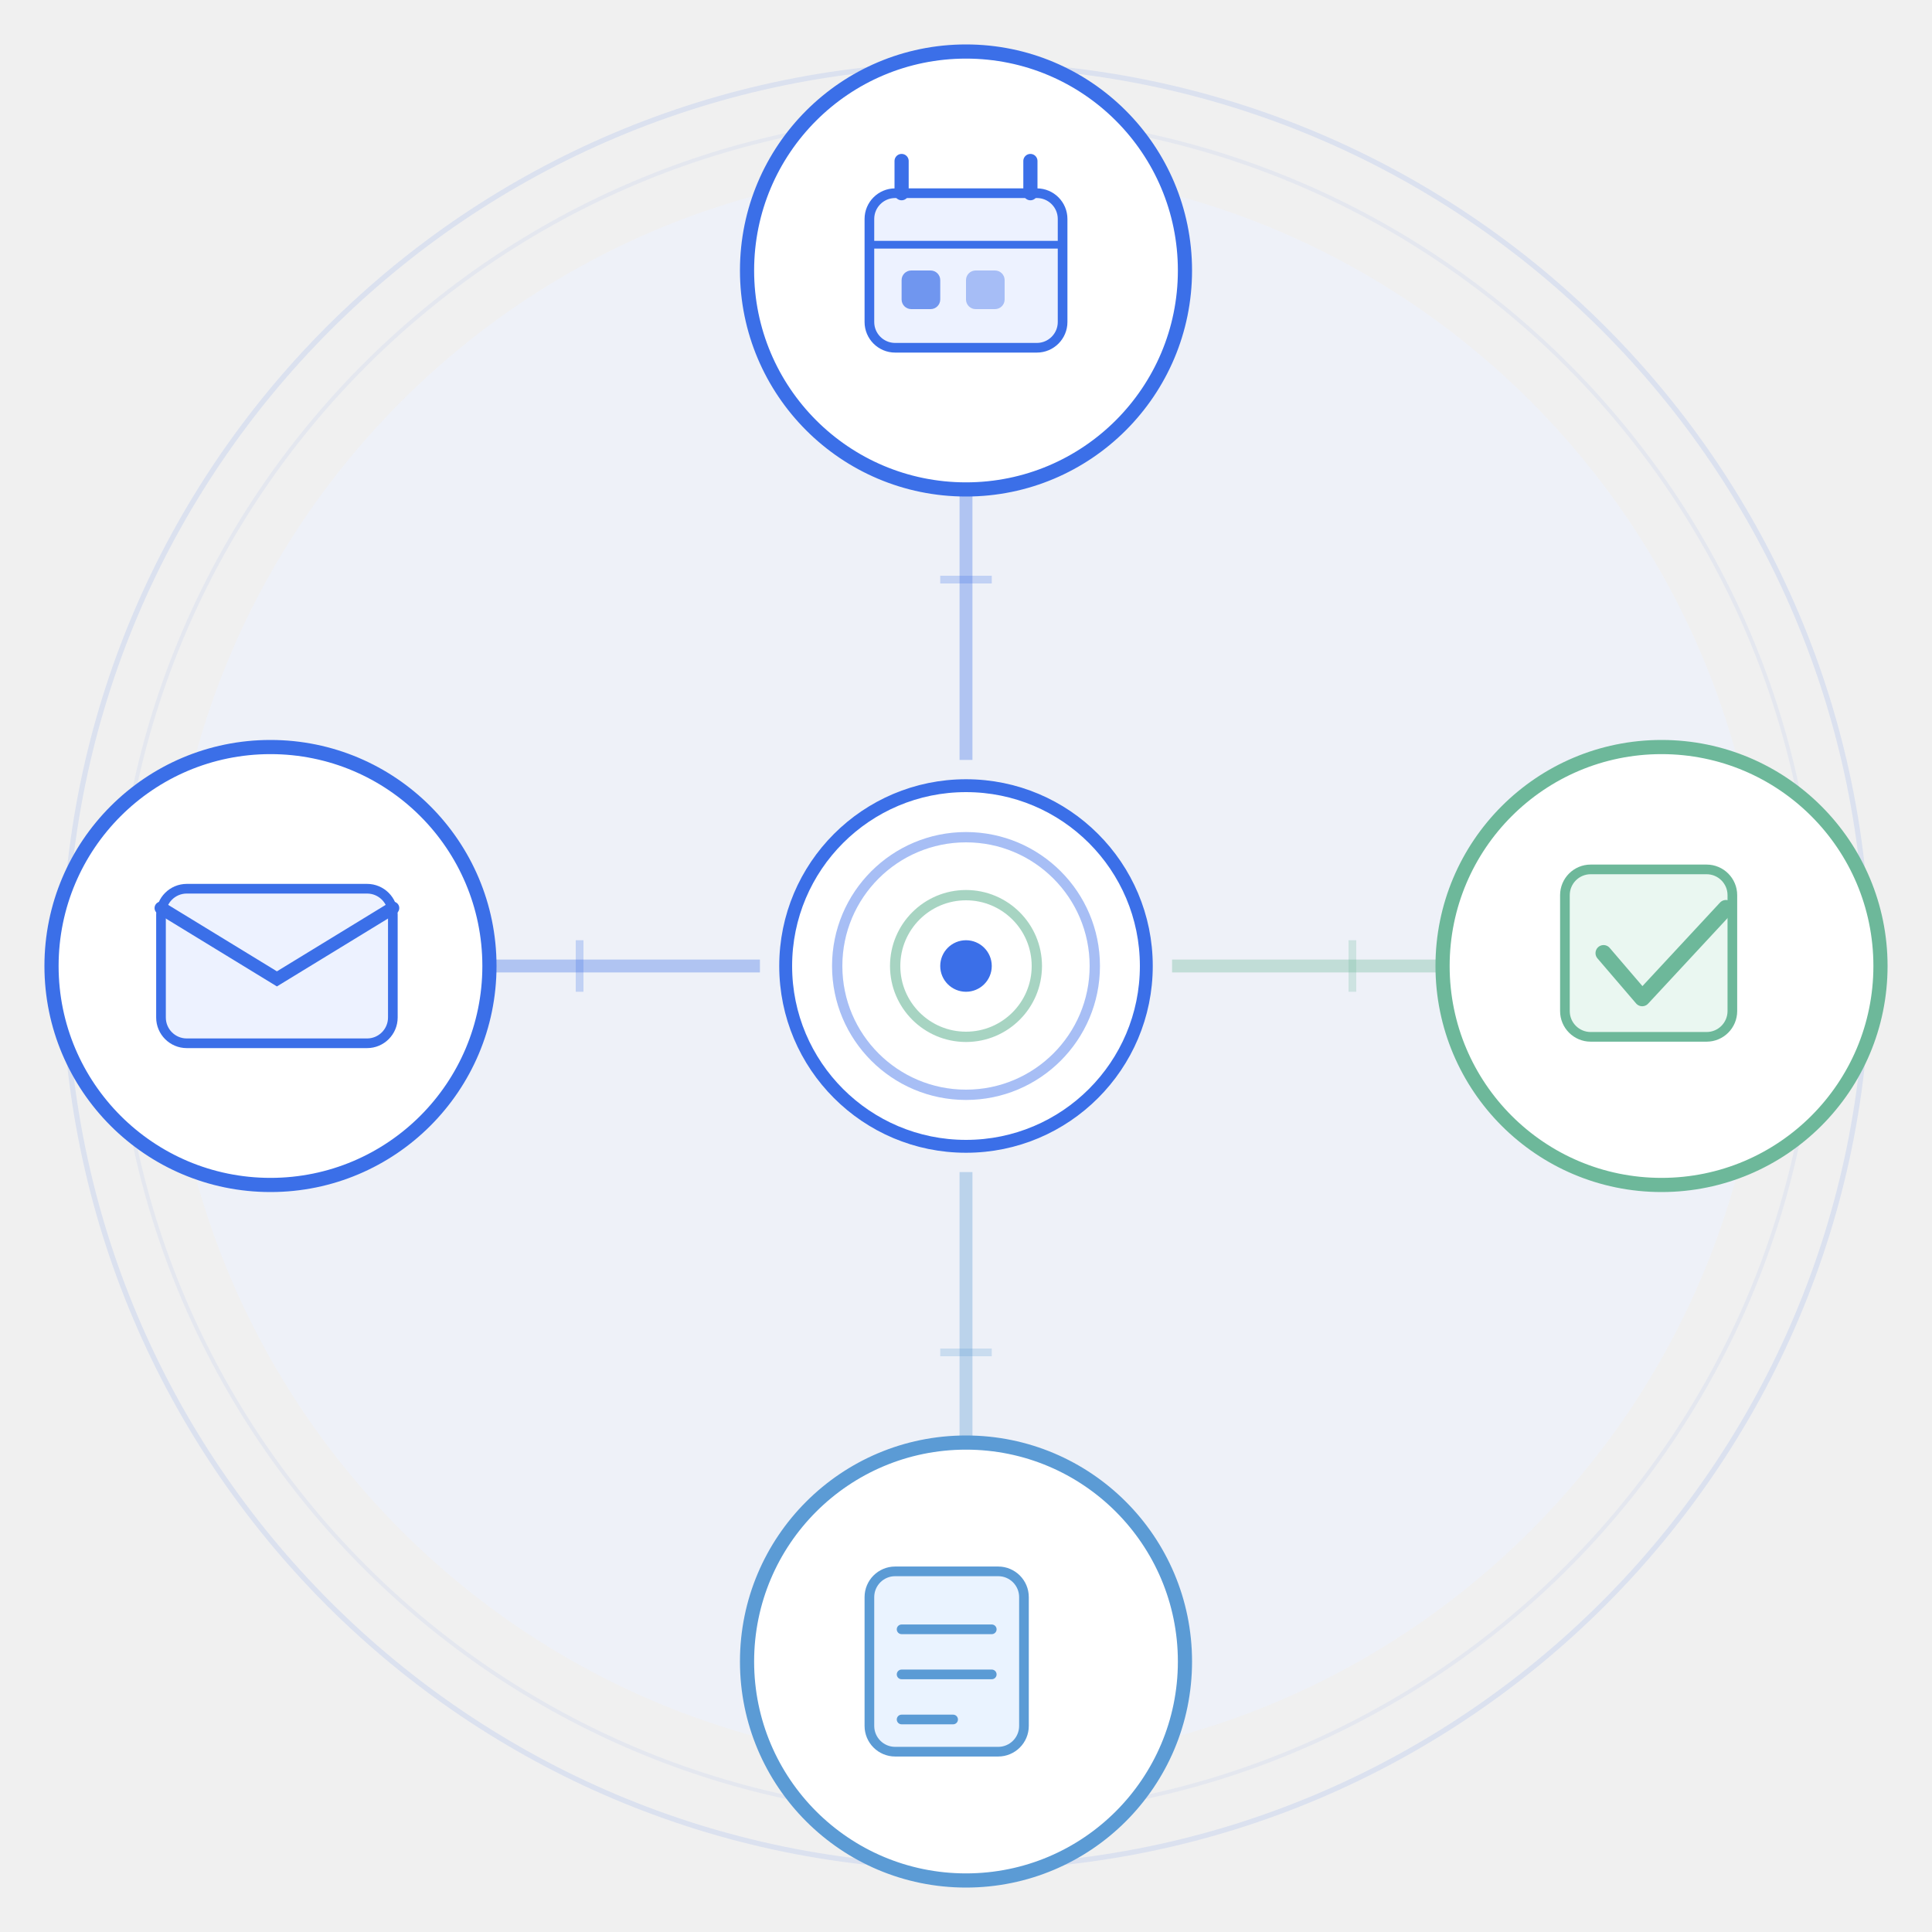
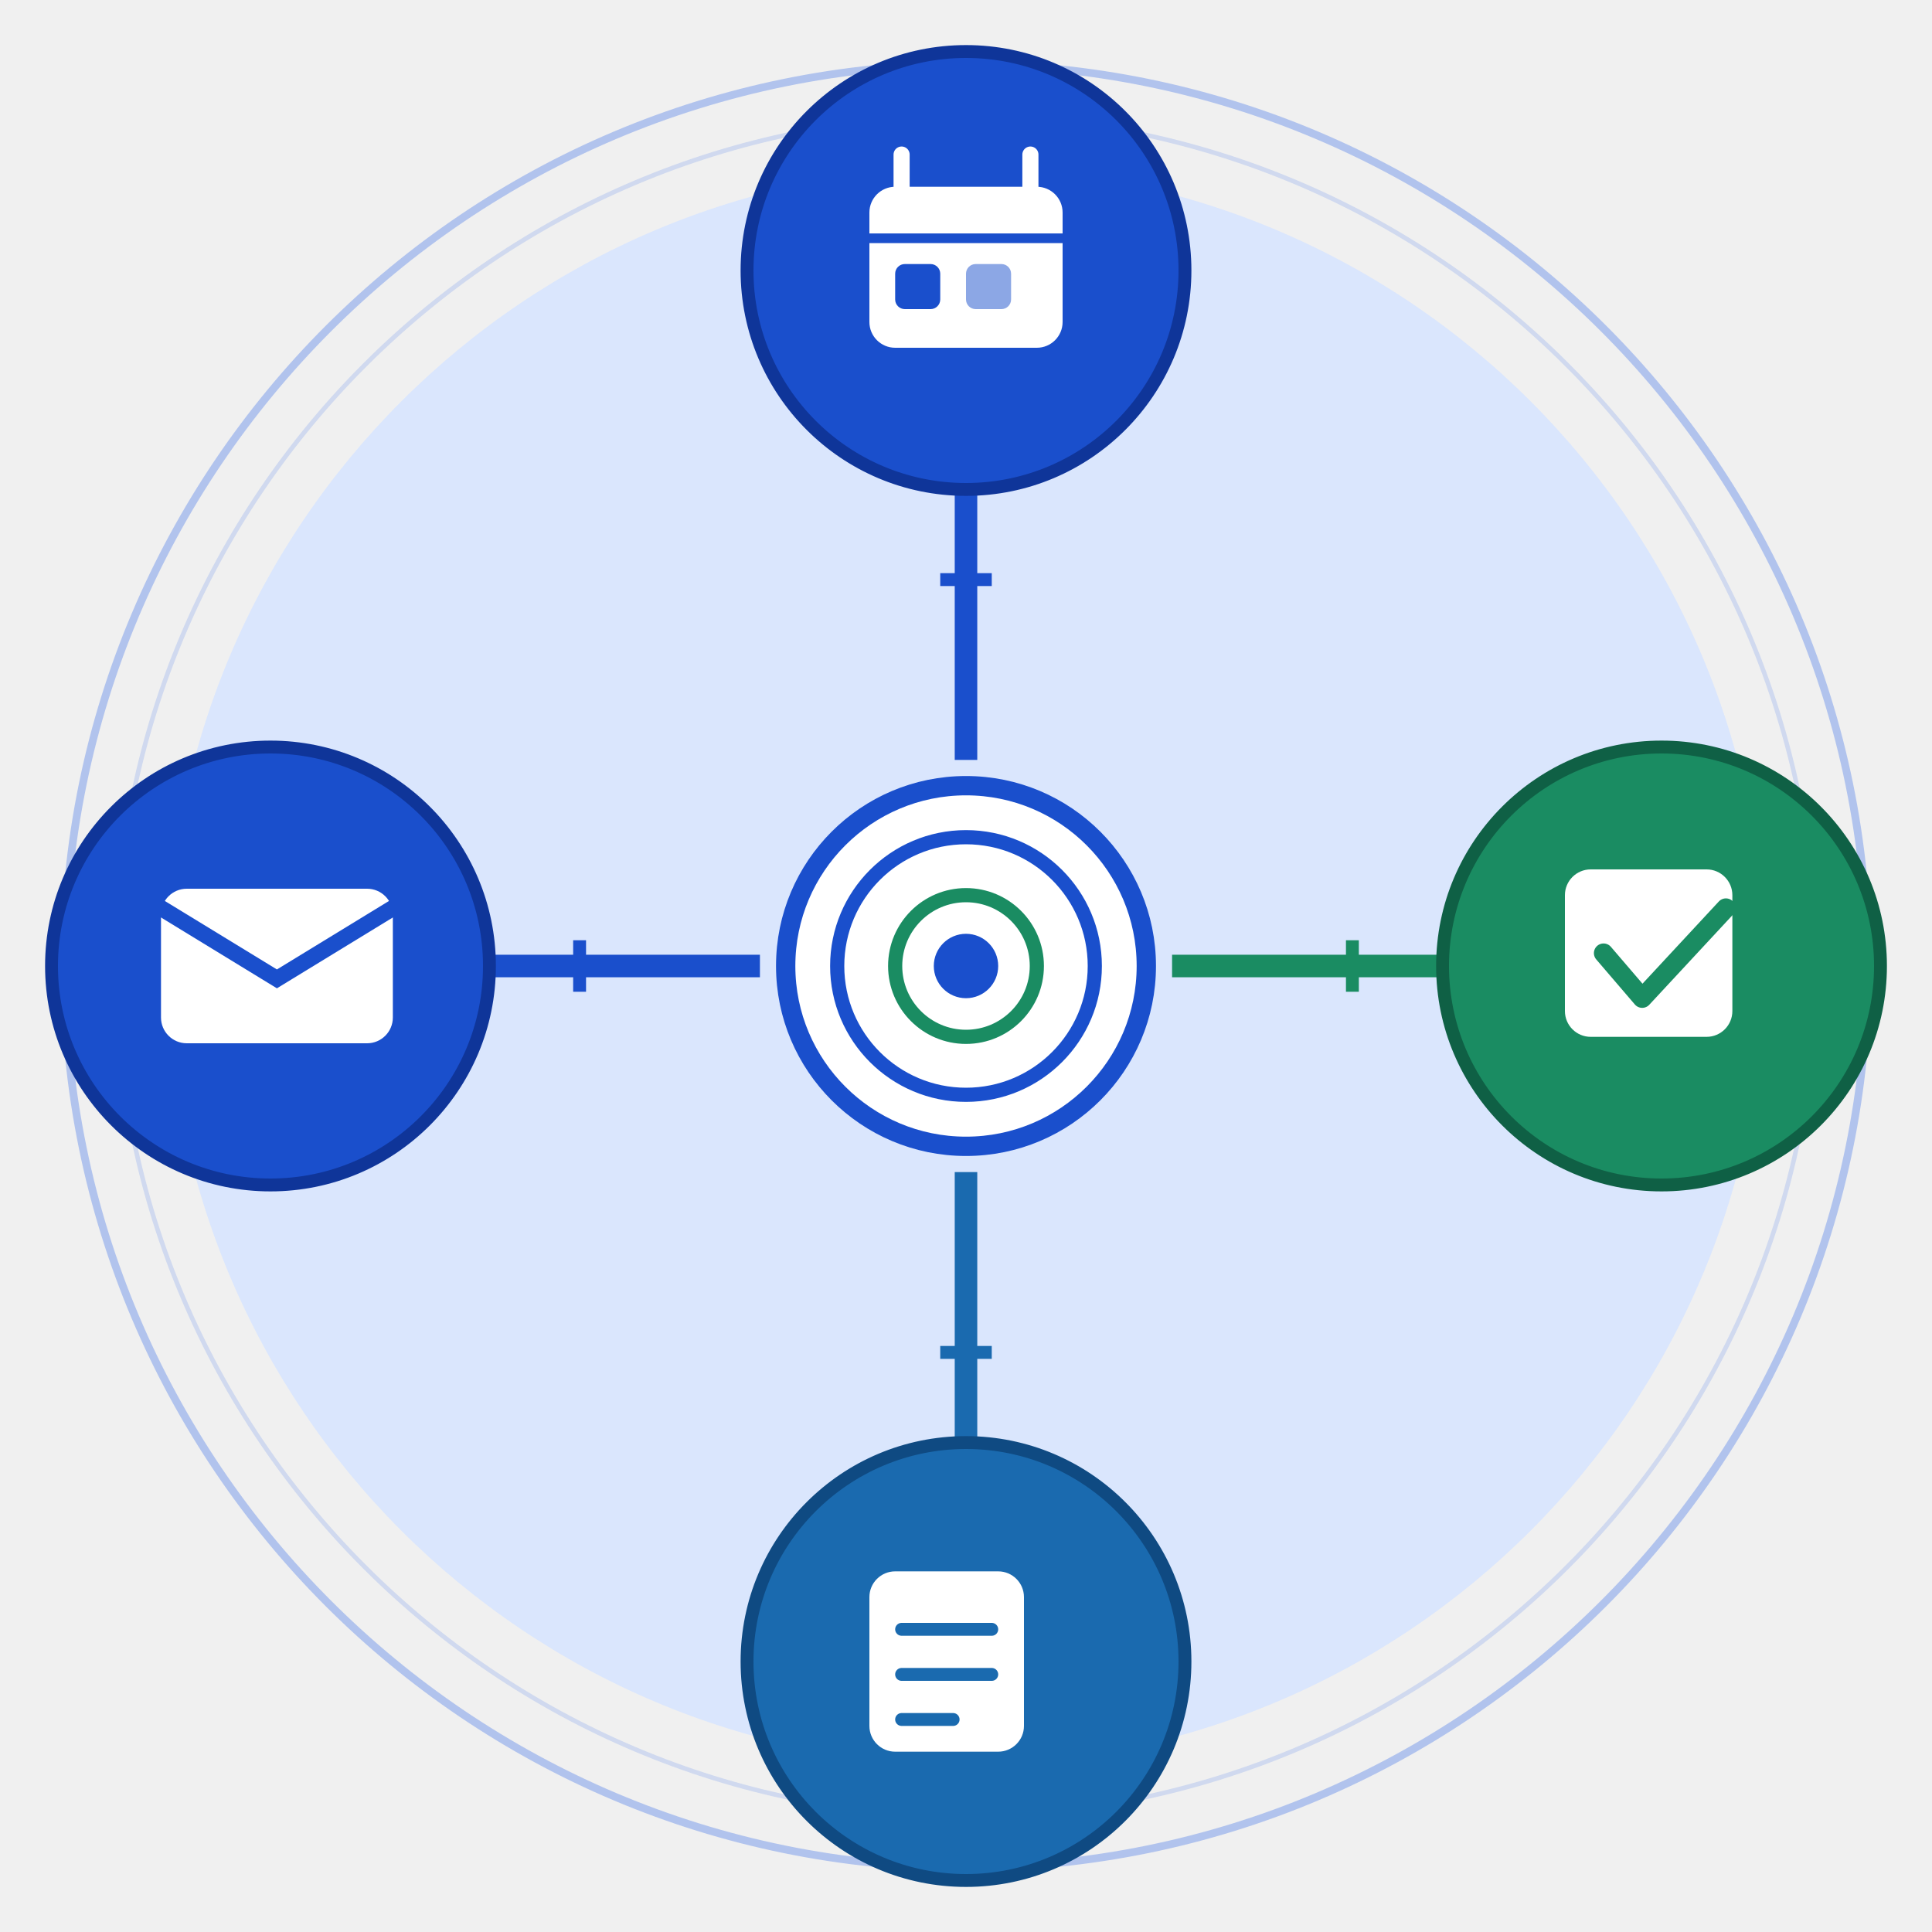
<svg xmlns="http://www.w3.org/2000/svg" width="300" height="300" viewBox="0 0 300 300">
-   <circle cx="150" cy="150" r="140" fill="none" stroke="#3B6FE8" stroke-width="0.8" opacity="0.12" />
-   <circle cx="150" cy="150" r="132" fill="none" stroke="#3B6FE8" stroke-width="0.6" opacity="0.07" />
-   <circle cx="150" cy="150" r="124" fill="#EDF2FF" opacity="0.55" />
-   <line x1="150" y1="118" x2="150" y2="62" stroke="#3B6FE8" stroke-width="2" opacity="0.35" />
-   <line x1="182" y1="150" x2="238" y2="150" stroke="#6DB89A" stroke-width="2" opacity="0.35" />
-   <line x1="150" y1="182" x2="150" y2="238" stroke="#5B9BD5" stroke-width="2" opacity="0.35" />
-   <line x1="118" y1="150" x2="62" y2="150" stroke="#3B6FE8" stroke-width="2" opacity="0.35" />
-   <line x1="146" y1="90" x2="154" y2="90" stroke="#3B6FE8" stroke-width="1.2" opacity="0.25" />
-   <line x1="210" y1="146" x2="210" y2="154" stroke="#6DB89A" stroke-width="1.2" opacity="0.25" />
-   <line x1="146" y1="210" x2="154" y2="210" stroke="#5B9BD5" stroke-width="1.2" opacity="0.25" />
-   <line x1="90" y1="146" x2="90" y2="154" stroke="#3B6FE8" stroke-width="1.2" opacity="0.25" />
-   <circle cx="150" cy="150" r="28" fill="#ffffff" stroke="#3B6FE8" stroke-width="2" />
-   <circle cx="150" cy="150" r="20" fill="none" stroke="#3B6FE8" stroke-width="1.6" opacity="0.45" />
-   <circle cx="150" cy="150" r="11" fill="none" stroke="#6DB89A" stroke-width="1.6" opacity="0.6" />
-   <circle cx="150" cy="150" r="4" fill="#3B6FE8" />
-   <circle cx="150" cy="42" r="34" fill="#ffffff" stroke="#3B6FE8" stroke-width="2.2" />
-   <rect x="135" y="30" width="30" height="24" rx="4" fill="#EDF2FF" stroke="#3B6FE8" stroke-width="1.5" />
-   <line x1="140" y1="30" x2="140" y2="25" stroke="#3B6FE8" stroke-width="2.2" stroke-linecap="round" />
-   <line x1="160" y1="30" x2="160" y2="25" stroke="#3B6FE8" stroke-width="2.2" stroke-linecap="round" />
-   <line x1="135" y1="38" x2="165" y2="38" stroke="#3B6FE8" stroke-width="1.2" />
-   <rect x="140" y="42" width="6" height="6" rx="1.5" fill="#3B6FE8" opacity="0.7" />
-   <rect x="150" y="42" width="6" height="6" rx="1.5" fill="#3B6FE8" opacity="0.4" />
-   <circle cx="258" cy="150" r="34" fill="#ffffff" stroke="#6DB89A" stroke-width="2.2" />
-   <rect x="243" y="135" width="26" height="26" rx="4" fill="#EAF7F1" stroke="#6DB89A" stroke-width="1.5" />
-   <path d="M249 148 L255 155 L268 141" fill="none" stroke="#6DB89A" stroke-width="2.5" stroke-linecap="round" stroke-linejoin="round" />
-   <circle cx="150" cy="258" r="34" fill="#ffffff" stroke="#5B9BD5" stroke-width="2.2" />
-   <rect x="135" y="244" width="24" height="28" rx="4" fill="#EAF3FF" stroke="#5B9BD5" stroke-width="1.5" />
-   <line x1="140" y1="253" x2="154" y2="253" stroke="#5B9BD5" stroke-width="1.5" stroke-linecap="round" />
-   <line x1="140" y1="260" x2="154" y2="260" stroke="#5B9BD5" stroke-width="1.5" stroke-linecap="round" />
-   <line x1="140" y1="267" x2="148" y2="267" stroke="#5B9BD5" stroke-width="1.5" stroke-linecap="round" />
-   <circle cx="42" cy="150" r="34" fill="#ffffff" stroke="#3B6FE8" stroke-width="2.2" />
-   <rect x="25" y="138" width="36" height="24" rx="4" fill="#EDF2FF" stroke="#3B6FE8" stroke-width="1.5" />
-   <path d="M25 141 L43 152 L61 141" fill="none" stroke="#3B6FE8" stroke-width="2" stroke-linecap="round" />
+   <circle cx="150" cy="150" r="140" fill="none" stroke="#3B6FE8" stroke-width="1.2" opacity="0.35" />
+   <circle cx="150" cy="150" r="132" fill="none" stroke="#3B6FE8" stroke-width="0.7" opacity="0.18" />
+   <circle cx="150" cy="150" r="124" fill="#D6E4FF" opacity="0.85" />
+   <line x1="150" y1="118" x2="150" y2="62" stroke="#1A4FCC" stroke-width="3.5" />
+   <line x1="182" y1="150" x2="238" y2="150" stroke="#1A8C62" stroke-width="3.5" />
+   <line x1="150" y1="182" x2="150" y2="238" stroke="#1A6AAF" stroke-width="3.5" />
+   <line x1="118" y1="150" x2="62" y2="150" stroke="#1A4FCC" stroke-width="3.5" />
+   <line x1="146" y1="90" x2="154" y2="90" stroke="#1A4FCC" stroke-width="2" />
+   <line x1="210" y1="146" x2="210" y2="154" stroke="#1A8C62" stroke-width="2" />
+   <line x1="146" y1="210" x2="154" y2="210" stroke="#1A6AAF" stroke-width="2" />
+   <line x1="90" y1="146" x2="90" y2="154" stroke="#1A4FCC" stroke-width="2" />
+   <circle cx="150" cy="150" r="28" fill="#ffffff" stroke="#1A4FCC" stroke-width="3" />
+   <circle cx="150" cy="150" r="20" fill="none" stroke="#1A4FCC" stroke-width="2.2" />
+   <circle cx="150" cy="150" r="11" fill="none" stroke="#1A8C62" stroke-width="2.2" />
+   <circle cx="150" cy="150" r="5" fill="#1A4FCC" />
+   <circle cx="150" cy="42" r="34" fill="#1A4FCC" stroke="#0F3599" stroke-width="2" />
+   <rect x="135" y="29" width="30" height="25" rx="4" fill="#ffffff" />
+   <line x1="140" y1="29" x2="140" y2="24" stroke="#ffffff" stroke-width="2.5" stroke-linecap="round" />
+   <line x1="160" y1="29" x2="160" y2="24" stroke="#ffffff" stroke-width="2.5" stroke-linecap="round" />
+   <line x1="135" y1="37" x2="165" y2="37" stroke="#1A4FCC" stroke-width="1.5" />
+   <rect x="139" y="41" width="7" height="7" rx="1.5" fill="#1A4FCC" />
+   <rect x="150" y="41" width="7" height="7" rx="1.5" fill="#1A4FCC" opacity="0.5" />
+   <circle cx="258" cy="150" r="34" fill="#1A8C62" stroke="#0F6045" stroke-width="2" />
+   <rect x="243" y="135" width="26" height="26" rx="4" fill="#ffffff" />
+   <path d="M249 148 L255 155 L268 141" fill="none" stroke="#1A8C62" stroke-width="3" stroke-linecap="round" stroke-linejoin="round" />
+   <circle cx="150" cy="258" r="34" fill="#1A6AAF" stroke="#0F4A82" stroke-width="2" />
+   <rect x="135" y="244" width="24" height="28" rx="4" fill="#ffffff" />
+   <line x1="140" y1="253" x2="154" y2="253" stroke="#1A6AAF" stroke-width="2" stroke-linecap="round" />
+   <line x1="140" y1="260" x2="154" y2="260" stroke="#1A6AAF" stroke-width="2" stroke-linecap="round" />
+   <line x1="140" y1="267" x2="148" y2="267" stroke="#1A6AAF" stroke-width="2" stroke-linecap="round" />
+   <circle cx="42" cy="150" r="34" fill="#1A4FCC" stroke="#0F3599" stroke-width="2" />
+   <rect x="25" y="138" width="36" height="24" rx="4" fill="#ffffff" />
+   <path d="M25 141 L43 152 L61 141" fill="none" stroke="#1A4FCC" stroke-width="2.5" stroke-linecap="round" />
</svg>
